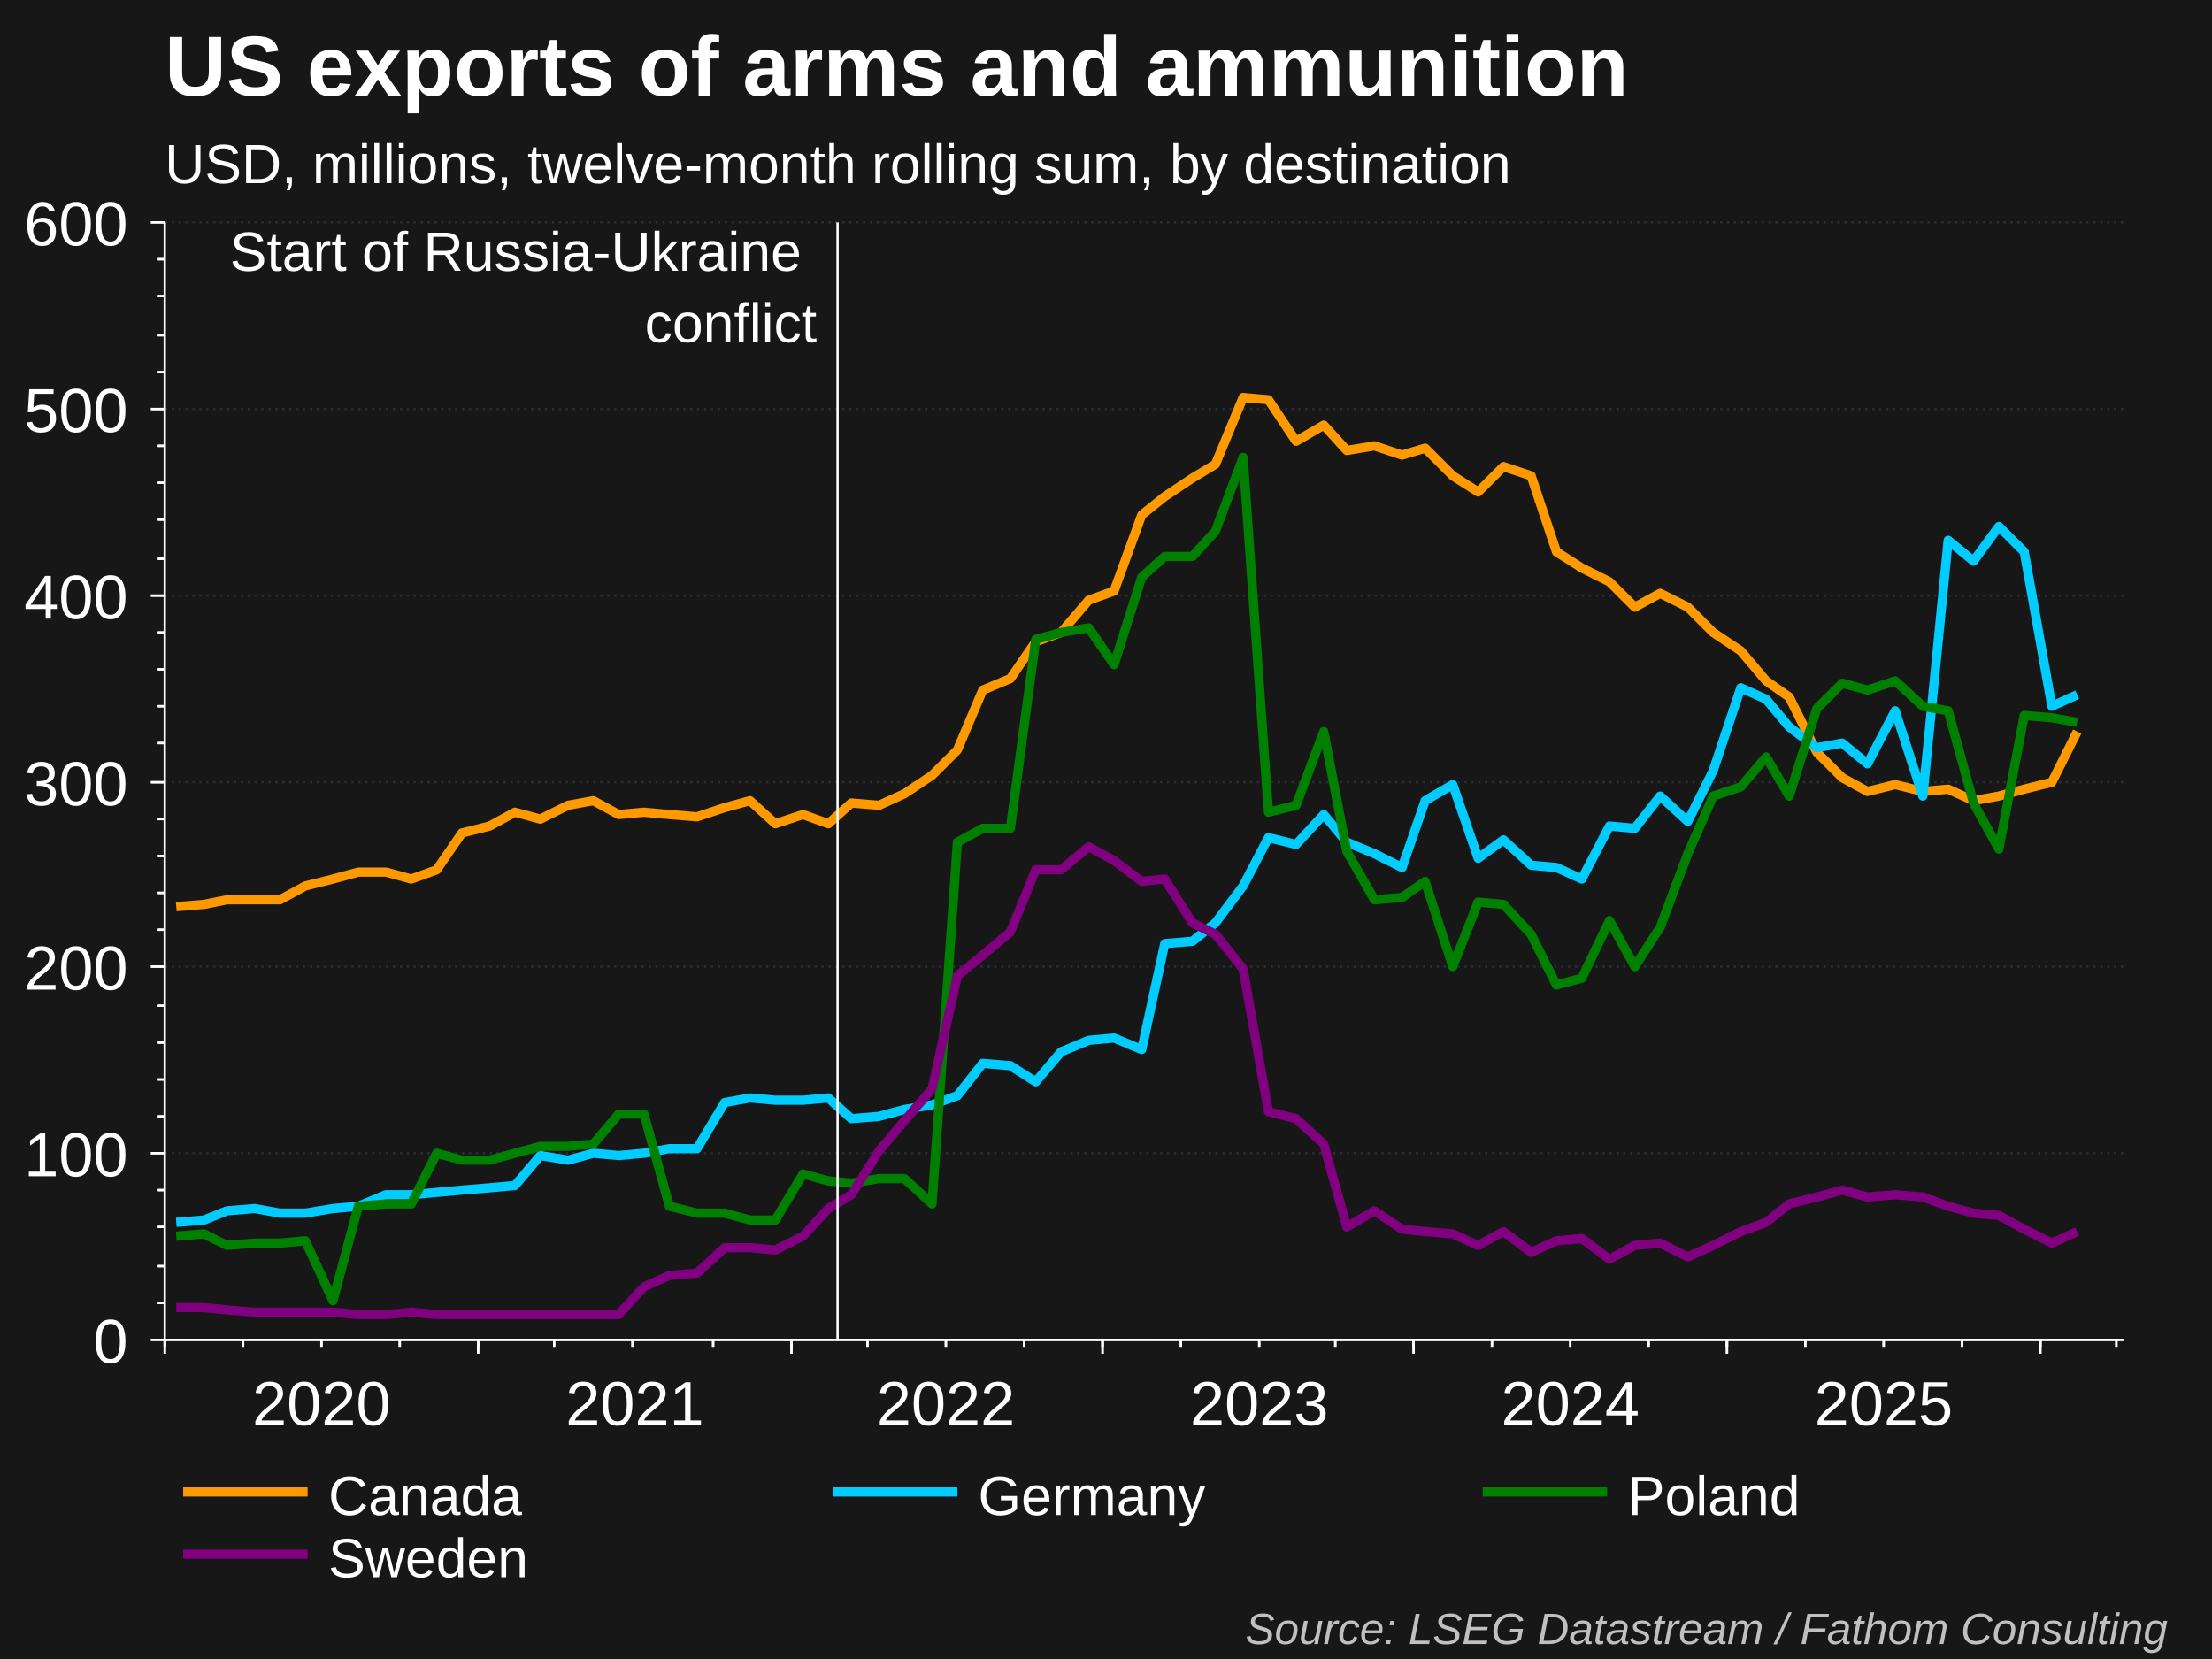
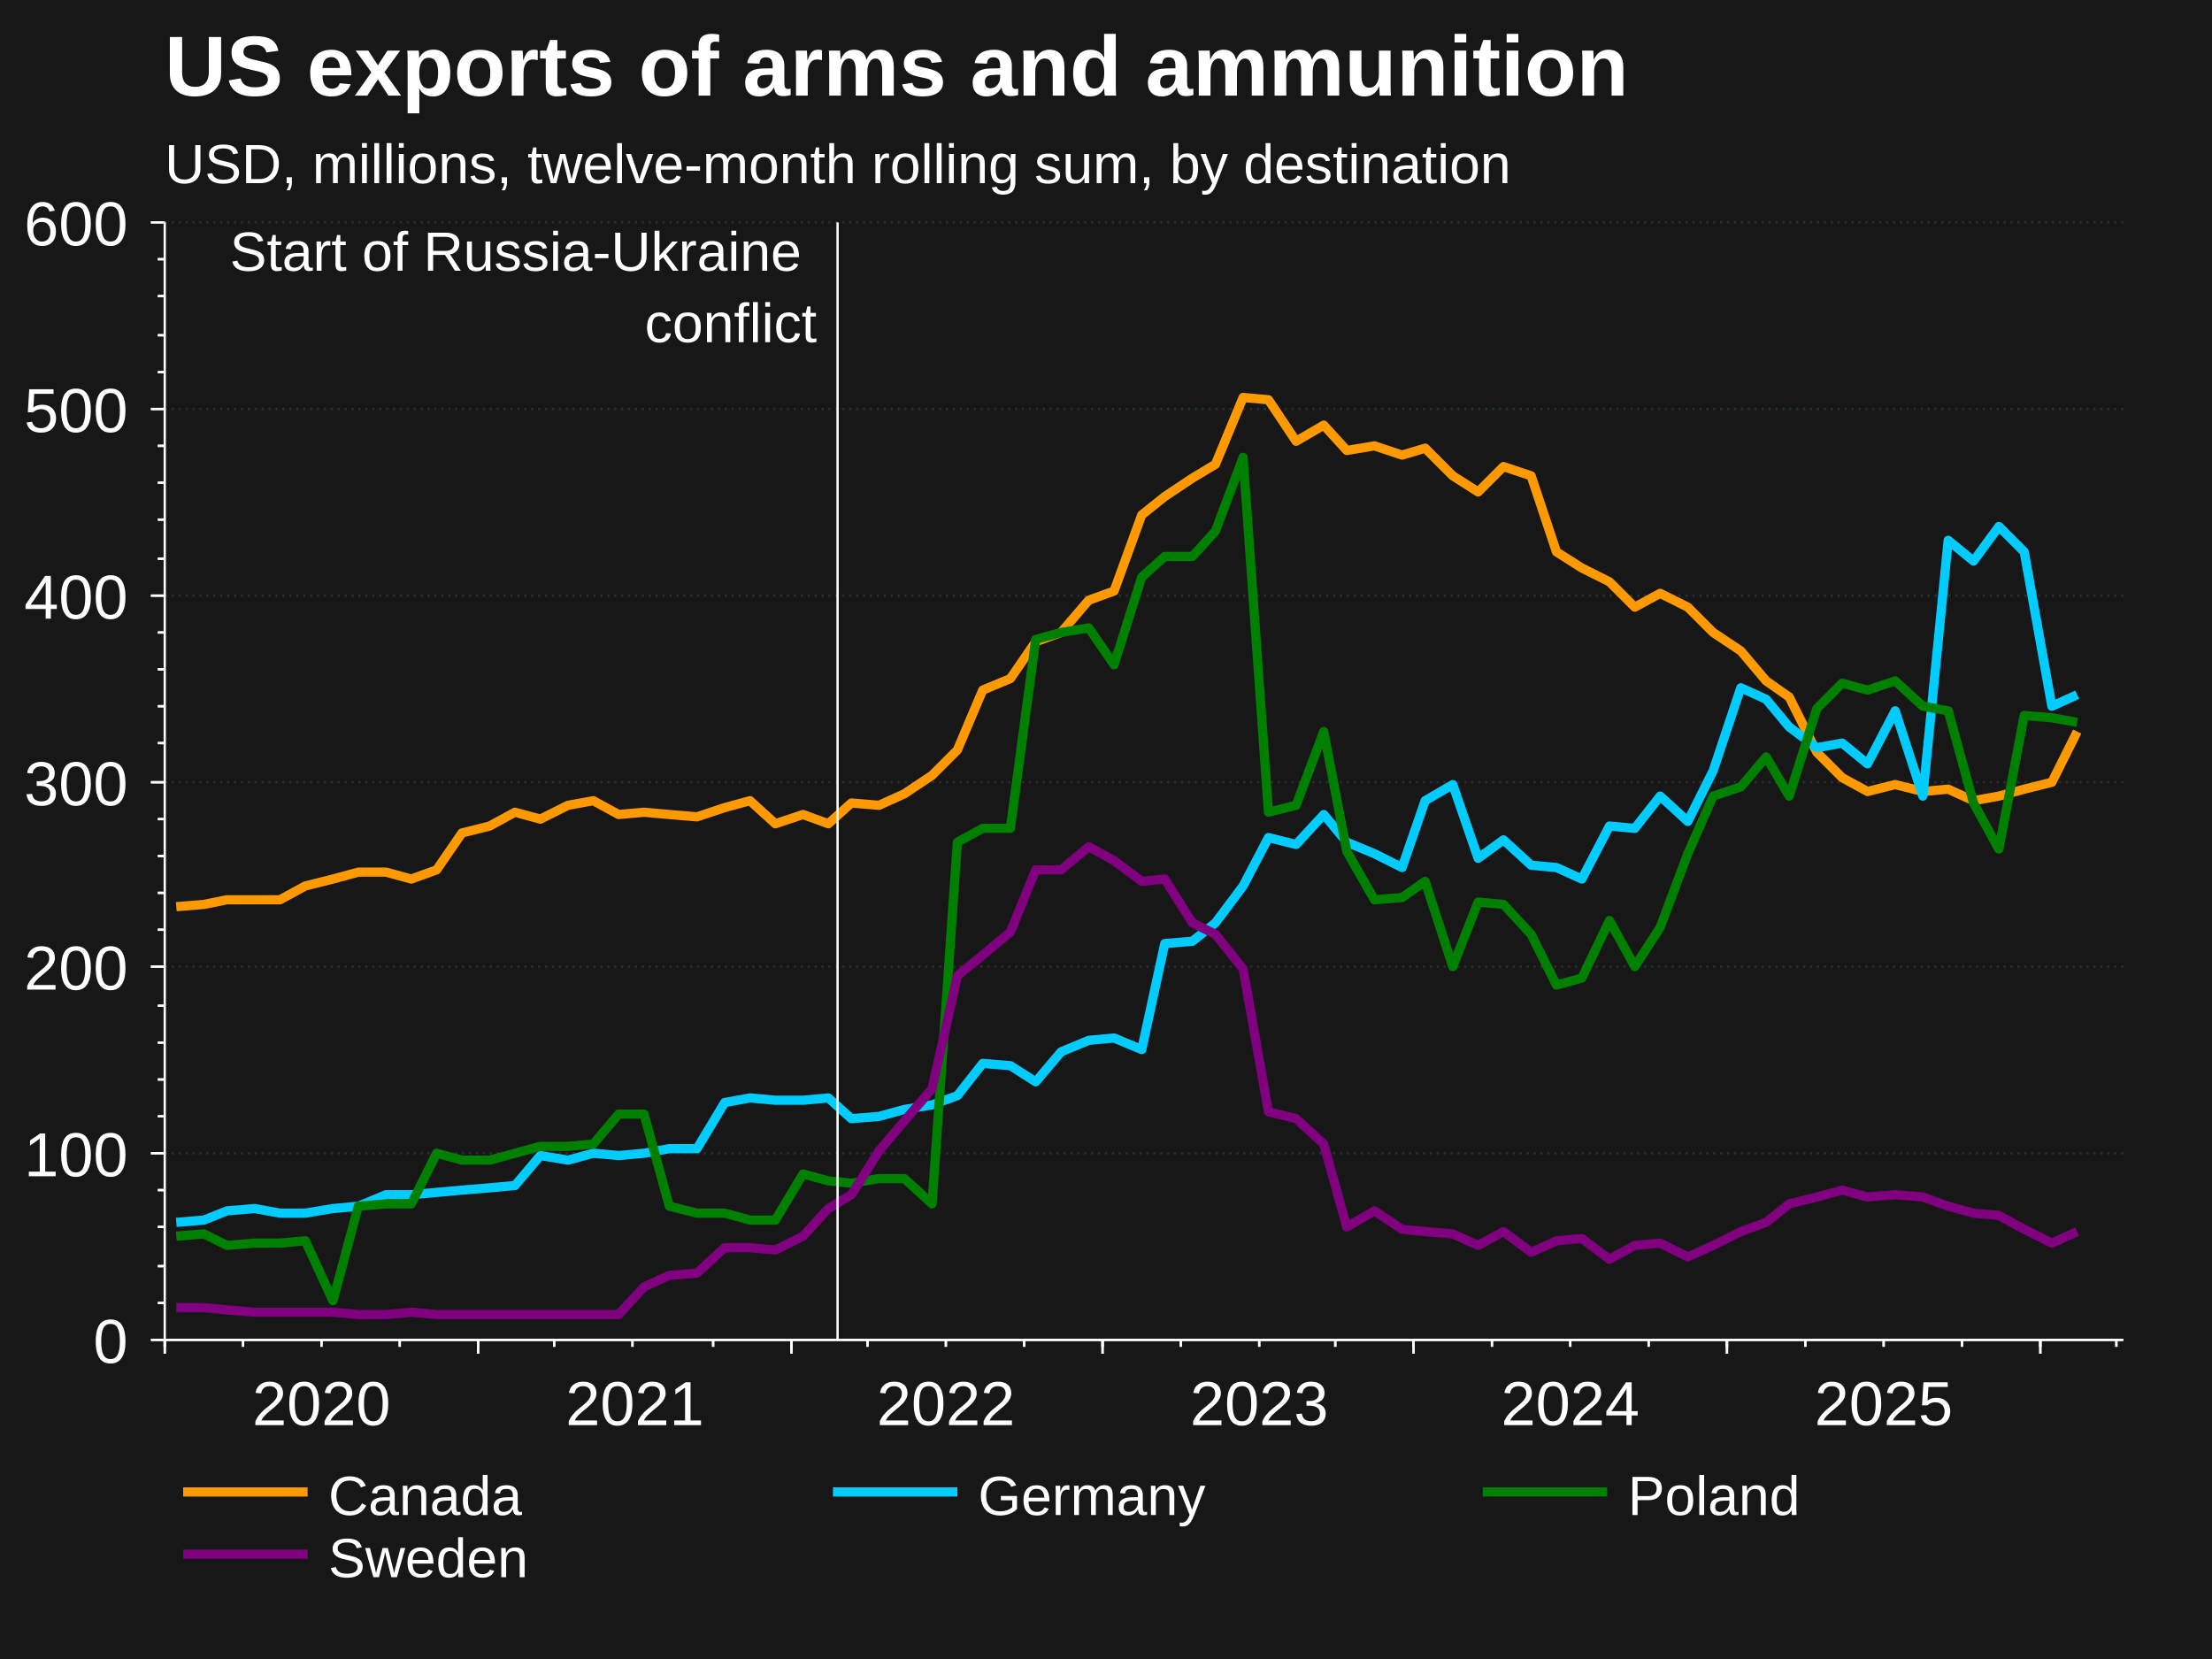
<svg xmlns="http://www.w3.org/2000/svg" xmlns:ns1="ns_custommenu" xml:space="preserve" viewBox="0 0 960 720" preserveAspectRatio="none">
  <g transform="translate(0.5,0.5)">
    <g />
    <g class="s0">
      <rect x="-1" y="-1" width="961" height="721" />
-     </g>
-     <g class="s1">
-       <g class="s2">
-         <text x="540" y="713">Source: LSEG Datastream / Fathom Consulting</text>
-       </g>
    </g>
    <g class="s3">
      <g class="s4">
        <text x="71" y="41">US exports of arms and ammunition</text>
      </g>
      <g class="s5">
        <text x="71" y="79">USD, millions, twelve-month rolling sum, by destination</text>
      </g>
      <g class="s6">
        <text x="71" y="88" />
      </g>
      <g class="s7">
        <line x1="71" y1="581" x2="921" y2="581" />
        <line x1="71" y1="500" x2="921" y2="500" />
        <line x1="71" y1="419" x2="921" y2="419" />
        <line x1="71" y1="339" x2="921" y2="339" />
        <line x1="71" y1="258" x2="921" y2="258" />
        <line x1="71" y1="177" x2="921" y2="177" />
        <line x1="71" y1="96" x2="921" y2="96" />
      </g>
      <g class="s8">
        <line x1="71" y1="581" x2="921" y2="581" />
      </g>
      <g style="clip-path:url(#c0);">
        <g id="n0">
          <g class="s9">
            <polyline points="76,393 88,392 98,390 110,390 121,390 132,384 144,381 155,378 167,378 178,381 189,377 200,361 212,358 223,352 234,355 246,349 257,347 268,353 279,352 290,353 302,354 314,350 325,347 336,357 348,353 359,357 369,348 381,349 392,344 404,336 415,325 426,299 438,294 449,278 460,274 472,260 483,256 495,223 505,215 517,207 527,201 539,172 550,173 562,191 574,184 584,195 596,193 608,197 618,194 630,206 641,213 652,202 664,206 675,239 686,246 698,252 709,263 720,257 732,263 743,274 755,282 766,295 776,302 788,326 799,337 810,343 822,340 834,343 845,342 856,347 867,345 878,342 890,339 901,317" />
          </g>
          <g class="s10" />
        </g>
        <g id="n1">
          <g class="s11">
            <polyline points="76,530 88,529 98,525 110,524 121,526 132,526 144,524 155,523 167,518 178,518 189,517 200,516 212,515 223,514 234,501 246,503 257,500 268,501 279,500 290,498 302,498 314,478 325,476 336,477 348,477 359,476 369,485 381,484 392,481 404,479 415,475 426,461 438,462 449,469 460,456 472,451 483,450 495,455 505,409 517,408 527,400 539,384 550,363 562,366 574,353 584,365 596,370 608,376 618,347 630,340 641,372 652,364 664,375 675,376 686,381 698,358 709,359 720,345 732,356 743,334 755,298 766,303 776,315 788,324 799,322 810,331 822,308 834,345 845,234 856,243 867,228 878,239 890,306 901,301" />
          </g>
          <g class="s12" />
        </g>
        <g id="n2">
          <g class="s13">
            <polyline points="76,536 88,535 98,540 110,539 121,539 132,538 144,564 155,523 167,522 178,522 189,500 200,503 212,503 223,500 234,497 246,497 257,496 268,483 279,483 290,523 302,526 314,526 325,529 336,529 348,509 359,512 369,513 381,511 392,511 404,522 415,365 426,359 438,359 449,277 460,274 472,272 483,288 495,250 505,241 517,241 527,230 539,198 550,352 562,349 574,317 584,369 596,390 608,389 618,382 630,419 641,391 652,392 664,405 675,427 686,424 698,399 709,419 720,402 732,370 743,345 755,341 766,328 776,345 788,307 799,296 810,299 822,295 834,306 845,308 856,348 867,368 878,310 890,311 901,313" />
          </g>
          <g class="s14" />
        </g>
        <g id="n3">
          <g class="s15">
            <polyline points="76,567 88,567 98,568 110,569 121,569 132,569 144,569 155,570 167,570 178,569 189,570 200,570 212,570 223,570 234,570 246,570 257,570 268,570 279,558 290,553 302,552 314,541 325,541 336,542 348,536 359,524 369,518 381,499 392,486 404,472 415,423 426,414 438,404 449,377 460,377 472,367 483,373 495,382 505,381 517,400 527,405 539,420 550,482 562,485 574,496 584,532 596,525 608,533 618,534 630,535 641,540 652,534 664,543 675,538 686,537 698,546 709,540 720,539 732,545 743,540 755,534 766,530 776,522 788,519 799,516 810,519 822,518 834,519 845,523 856,526 867,527 878,533 890,539 901,534" />
          </g>
          <g class="s16" />
        </g>
      </g>
      <g class="s17">
        <g class="s18">
          <line x1="71" y1="581" x2="921" y2="581" />
          <line x1="71" y1="581" x2="71" y2="587" />
          <line x1="71" y1="581" x2="71" y2="587" />
          <line x1="207" y1="581" x2="207" y2="587" />
          <line x1="207" y1="581" x2="207" y2="587" />
          <line x1="343" y1="581" x2="343" y2="587" />
          <line x1="343" y1="581" x2="343" y2="587" />
          <line x1="478" y1="581" x2="478" y2="587" />
          <line x1="478" y1="581" x2="478" y2="587" />
          <line x1="613" y1="581" x2="613" y2="587" />
          <line x1="613" y1="581" x2="613" y2="587" />
          <line x1="749" y1="581" x2="749" y2="587" />
          <line x1="749" y1="581" x2="749" y2="587" />
          <line x1="885" y1="581" x2="885" y2="587" />
          <line x1="885" y1="581" x2="885" y2="587" />
          <line x1="71" y1="581" x2="71" y2="584" />
          <line x1="71" y1="581" x2="71" y2="584" />
          <line x1="105" y1="581" x2="105" y2="584" />
          <line x1="105" y1="581" x2="105" y2="584" />
          <line x1="139" y1="581" x2="139" y2="584" />
          <line x1="139" y1="581" x2="139" y2="584" />
          <line x1="173" y1="581" x2="173" y2="584" />
          <line x1="173" y1="581" x2="173" y2="584" />
          <line x1="207" y1="581" x2="207" y2="584" />
          <line x1="207" y1="581" x2="207" y2="584" />
          <line x1="240" y1="581" x2="240" y2="584" />
          <line x1="240" y1="581" x2="240" y2="584" />
          <line x1="274" y1="581" x2="274" y2="584" />
          <line x1="274" y1="581" x2="274" y2="584" />
          <line x1="309" y1="581" x2="309" y2="584" />
          <line x1="309" y1="581" x2="309" y2="584" />
          <line x1="343" y1="581" x2="343" y2="584" />
          <line x1="343" y1="581" x2="343" y2="584" />
          <line x1="376" y1="581" x2="376" y2="584" />
          <line x1="376" y1="581" x2="376" y2="584" />
          <line x1="410" y1="581" x2="410" y2="584" />
          <line x1="410" y1="581" x2="410" y2="584" />
          <line x1="444" y1="581" x2="444" y2="584" />
          <line x1="444" y1="581" x2="444" y2="584" />
          <line x1="478" y1="581" x2="478" y2="584" />
          <line x1="478" y1="581" x2="478" y2="584" />
          <line x1="512" y1="581" x2="512" y2="584" />
          <line x1="512" y1="581" x2="512" y2="584" />
          <line x1="546" y1="581" x2="546" y2="584" />
          <line x1="546" y1="581" x2="546" y2="584" />
          <line x1="579" y1="581" x2="579" y2="584" />
          <line x1="579" y1="581" x2="579" y2="584" />
          <line x1="613" y1="581" x2="613" y2="584" />
          <line x1="613" y1="581" x2="613" y2="584" />
          <line x1="647" y1="581" x2="647" y2="584" />
          <line x1="647" y1="581" x2="647" y2="584" />
          <line x1="681" y1="581" x2="681" y2="584" />
          <line x1="681" y1="581" x2="681" y2="584" />
          <line x1="715" y1="581" x2="715" y2="584" />
          <line x1="715" y1="581" x2="715" y2="584" />
          <line x1="749" y1="581" x2="749" y2="584" />
          <line x1="749" y1="581" x2="749" y2="584" />
          <line x1="783" y1="581" x2="783" y2="584" />
          <line x1="783" y1="581" x2="783" y2="584" />
          <line x1="817" y1="581" x2="817" y2="584" />
          <line x1="817" y1="581" x2="817" y2="584" />
          <line x1="851" y1="581" x2="851" y2="584" />
          <line x1="851" y1="581" x2="851" y2="584" />
          <line x1="885" y1="581" x2="885" y2="584" />
          <line x1="885" y1="581" x2="885" y2="584" />
          <line x1="918" y1="581" x2="918" y2="584" />
          <line x1="918" y1="581" x2="918" y2="584" />
          <g class="s19">
            <g class="s20">
              <text x="139" y="618">2020</text>
              <text x="275" y="618">2021</text>
              <text x="410" y="618">2022</text>
              <text x="546" y="618">2023</text>
              <text x="681" y="618">2024</text>
              <text x="817" y="618">2025</text>
            </g>
          </g>
          <g class="s19">
            <g class="s20" />
          </g>
        </g>
        <g class="s21" />
        <g class="s22">
          <line x1="71" y1="581" x2="71" y2="96" />
          <line x1="71" y1="581" x2="65" y2="581" />
          <line x1="71" y1="581" x2="65" y2="581" />
          <line x1="71" y1="500" x2="65" y2="500" />
          <line x1="71" y1="500" x2="65" y2="500" />
          <line x1="71" y1="419" x2="65" y2="419" />
          <line x1="71" y1="419" x2="65" y2="419" />
          <line x1="71" y1="339" x2="65" y2="339" />
          <line x1="71" y1="339" x2="65" y2="339" />
          <line x1="71" y1="258" x2="65" y2="258" />
          <line x1="71" y1="258" x2="65" y2="258" />
          <line x1="71" y1="177" x2="65" y2="177" />
          <line x1="71" y1="177" x2="65" y2="177" />
          <line x1="71" y1="96" x2="65" y2="96" />
          <line x1="71" y1="96" x2="65" y2="96" />
          <line x1="71" y1="565" x2="68" y2="565" />
          <line x1="71" y1="565" x2="68" y2="565" />
          <line x1="71" y1="549" x2="68" y2="549" />
          <line x1="71" y1="549" x2="68" y2="549" />
          <line x1="71" y1="532" x2="68" y2="532" />
          <line x1="71" y1="532" x2="68" y2="532" />
          <line x1="71" y1="516" x2="68" y2="516" />
          <line x1="71" y1="516" x2="68" y2="516" />
          <line x1="71" y1="484" x2="68" y2="484" />
          <line x1="71" y1="484" x2="68" y2="484" />
          <line x1="71" y1="468" x2="68" y2="468" />
          <line x1="71" y1="468" x2="68" y2="468" />
          <line x1="71" y1="452" x2="68" y2="452" />
          <line x1="71" y1="452" x2="68" y2="452" />
          <line x1="71" y1="436" x2="68" y2="436" />
          <line x1="71" y1="436" x2="68" y2="436" />
          <line x1="71" y1="403" x2="68" y2="403" />
          <line x1="71" y1="403" x2="68" y2="403" />
          <line x1="71" y1="387" x2="68" y2="387" />
          <line x1="71" y1="387" x2="68" y2="387" />
          <line x1="71" y1="371" x2="68" y2="371" />
          <line x1="71" y1="371" x2="68" y2="371" />
          <line x1="71" y1="355" x2="68" y2="355" />
          <line x1="71" y1="355" x2="68" y2="355" />
          <line x1="71" y1="322" x2="68" y2="322" />
          <line x1="71" y1="322" x2="68" y2="322" />
          <line x1="71" y1="306" x2="68" y2="306" />
          <line x1="71" y1="306" x2="68" y2="306" />
          <line x1="71" y1="290" x2="68" y2="290" />
          <line x1="71" y1="290" x2="68" y2="290" />
          <line x1="71" y1="274" x2="68" y2="274" />
          <line x1="71" y1="274" x2="68" y2="274" />
          <line x1="71" y1="242" x2="68" y2="242" />
          <line x1="71" y1="242" x2="68" y2="242" />
          <line x1="71" y1="225" x2="68" y2="225" />
          <line x1="71" y1="225" x2="68" y2="225" />
          <line x1="71" y1="209" x2="68" y2="209" />
          <line x1="71" y1="209" x2="68" y2="209" />
          <line x1="71" y1="193" x2="68" y2="193" />
          <line x1="71" y1="193" x2="68" y2="193" />
          <line x1="71" y1="161" x2="68" y2="161" />
          <line x1="71" y1="161" x2="68" y2="161" />
          <line x1="71" y1="145" x2="68" y2="145" />
          <line x1="71" y1="145" x2="68" y2="145" />
          <line x1="71" y1="128" x2="68" y2="128" />
          <line x1="71" y1="128" x2="68" y2="128" />
          <line x1="71" y1="112" x2="68" y2="112" />
          <line x1="71" y1="112" x2="68" y2="112" />
          <g class="s23">
            <g class="s24">
              <text x="55" y="591" transform="rotate(360 55,581)">0</text>
              <text x="55" y="510" transform="rotate(360 55,500)">100</text>
              <text x="55" y="429" transform="rotate(360 55,419)">200</text>
              <text x="55" y="349" transform="rotate(360 55,339)">300</text>
              <text x="55" y="268" transform="rotate(360 55,258)">400</text>
              <text x="55" y="187" transform="rotate(360 55,177)">500</text>
              <text x="55" y="106" transform="rotate(360 55,96)">600</text>
            </g>
          </g>
          <g class="s23">
            <g class="s24" />
          </g>
        </g>
      </g>
    </g>
    <g class="s25">
      <g>
        <rect x="71" y="581" width="850" height="49" />
      </g>
    </g>
    <g class="s26">
      <g class="s27">
        <rect x="74" y="633" width="743" height="60" />
      </g>
      <g class="s9">
        <polyline points="79,647 133,647" />
      </g>
      <g class="s10" />
      <g class="s28">
        <text x="142" y="657">Canada</text>
      </g>
      <g class="s11">
        <polyline points="361,647 415,647" />
      </g>
      <g class="s12" />
      <g class="s29">
        <text x="424" y="657">Germany</text>
      </g>
      <g class="s13">
        <polyline points="643,647 697,647" />
      </g>
      <g class="s14" />
      <g class="s30">
        <text x="706" y="657">Poland</text>
      </g>
      <g class="s15">
        <polyline points="79,674 133,674" />
      </g>
      <g class="s16" />
      <g class="s31">
        <text x="142" y="684">Sweden</text>
      </g>
    </g>
    <g class="s32">
      <g>
        <g class="s33">
          <line x1="363" y1="581" x2="363" y2="96" />
        </g>
        <g>
          <g class="s23">
            <text x="354" y="117">Start of Russia-Ukraine </text>
            <text x="354" y="148">conflict</text>
          </g>
        </g>
      </g>
    </g>
    <g />
  </g>
  <defs>
    <marker id="mNone#FFFFFF" markerWidth="12" markerHeight="12" refX="6" refY="6" orient="auto" stroke-opacity="1" stroke-width="1" fill-opacity="1" stroke="#FFFFFF" fill="#FFFFFF">
      <circle cx="6" cy="6" r="0" style="fill:none;" />
    </marker>
    <clipPath id="c0">
      <rect x="71" y="96" width="850" height="485" />
    </clipPath>
    <ns1:menu id="CustomMenu">
      <ns1:item action="CopySVG">&amp;Copy SVG</ns1:item>
      <ns1:item action="SaveAs">&amp;Save SVG As...</ns1:item>
      <ns1:item action="ViewSource">View Sourc&amp;e...</ns1:item>
      <ns1:item action="About">About SVG Viewer...</ns1:item>
    </ns1:menu>
  </defs>
  <style type="text/css">
  
   svg { font-family:Tahoma; stroke:black; shape-rendering:auto; width:100%; height:100%;}
   line, polyline { fill:none; stroke-linejoin:round; }
   text { stroke:none; fill:black; fill-opacity:1; text-rendering:geometricPrecision; pointer-events:none; }
   .selectedEvent { stroke-opacity: 0.6; stroke-dasharray: 0; }
   .s0 { stroke:none; fill:#171717; }
   .s1 { font-family:"Arial"; font-size:19px; font-weight:normal; font-style:italic; } .s1 text { fill:#C0C0C0; text-decoration:none; white-space:pre; }
   .s2 { text-anchor:start; }
   .s3 { stroke:#FFFFFF; stroke-width:1; font-family:"Arial"; font-size:21px; font-weight:normal; font-style:normal; } .s3 text { fill:#FFFFFF; text-decoration:none; }
   .s4 { text-anchor:start; font-family:"Arial"; font-size:37px; font-weight:bold; font-style:normal; } .s4 text { fill:#FFFFFF; text-decoration:none; }
   .s5 { text-anchor:start; font-family:"Arial"; font-size:24px; font-weight:normal; font-style:normal; } .s5 text { fill:#FFFFFF; text-decoration:none; }
   .s6 { text-anchor:middle; font-family:"Arial"; font-size:19px; font-weight:normal; font-style:normal; } .s6 text { fill:#FFFFFF; text-decoration:none; }
   .s7 { stroke:#36494F; stroke-opacity:0.50; stroke-width:1; stroke-dasharray:1,2; }
   .s8 { stroke:#FFFFFF; stroke-width:1; stroke-dasharray:none; }
   .s9 { stroke:#FF9900; stroke-width:4; stroke-dasharray:none; }
   .s10 { stroke:#000080; stroke-width:2; stroke-dasharray:none; fill:#000080; }
   .s11 { stroke:#00CCFF; stroke-width:4; stroke-dasharray:none; }
   .s12 { stroke:#FF0000; stroke-width:2; stroke-dasharray:none; fill:#FF0000; }
   .s13 { stroke:#008000; stroke-width:4; stroke-dasharray:none; }
   .s14 { stroke:#0000FF; stroke-width:2; stroke-dasharray:none; fill:#0000FF; }
   .s15 { stroke:#800080; stroke-width:4; stroke-dasharray:none; }
   .s16 { stroke:#00FFFF; stroke-width:2; stroke-dasharray:none; fill:#00FFFF; }
   .s17 { stroke:#FFFFFF; font-family:"Arial"; font-size:27px; font-weight:normal; font-style:normal; } .s17 text { fill:#FFFFFF; text-decoration:none; }
   .s18 { stroke-width:1; stroke-dasharray:none; }
   .s19 { text-anchor:middle; }
   .s20 { font-family:"Arial"; font-size:27px; font-weight:normal; font-style:normal; } .s20 text { fill:#FFFFFF; text-decoration:none; }
   .s21 { stroke-width:1; stroke-dasharray:none; }
   .s22 { stroke-width:1; stroke-dasharray:none; }
   .s23 { text-anchor:end; }
   .s24 { font-family:"Arial"; font-size:27px; font-weight:normal; font-style:normal; } .s24 text { fill:#FFFFFF; text-decoration:none; }
   .s25 { stroke:#FFFF8B; stroke-opacity:0; stroke-width:4; stroke-dasharray:12,12; fill:none; pointer-events:all; }
   .s26 { font-family:"Arial"; font-size:24px; font-weight:normal; font-style:normal; } .s26 text { fill:#FFFFFF; text-decoration:none; }
   .s27 { stroke:none; stroke-width:1; fill:none; }
   .s28 { font-family:"Arial"; font-size:24px; font-weight:normal; font-style:normal; } .s28 text { fill:#FFFFFF; text-decoration:none; }
   .s29 { font-family:"Arial"; font-size:24px; font-weight:normal; font-style:normal; } .s29 text { fill:#FFFFFF; text-decoration:none; }
   .s30 { font-family:"Arial"; font-size:24px; font-weight:normal; font-style:normal; } .s30 text { fill:#FFFFFF; text-decoration:none; }
   .s31 { font-family:"Arial"; font-size:24px; font-weight:normal; font-style:normal; } .s31 text { fill:#FFFFFF; text-decoration:none; }
   .s32 { stroke:#FFFFFF; stroke-width:1; text-anchor:middle; font-family:"Arial"; font-size:24px; font-weight:normal; font-style:normal; fill:#171717; } .s32 text { fill:#FFFFFF; text-decoration:none; }
   .s33 { stroke:#FFFFFF; text-anchor:middle; font-family:"Arial"; font-size:24px; font-weight:normal; font-style:normal; marker-start:url(#mNone#FFFFFF); fill:#171717; } .s33 text { fill:#FFFFFF; text-decoration:none; }
  
 </style>
</svg>
